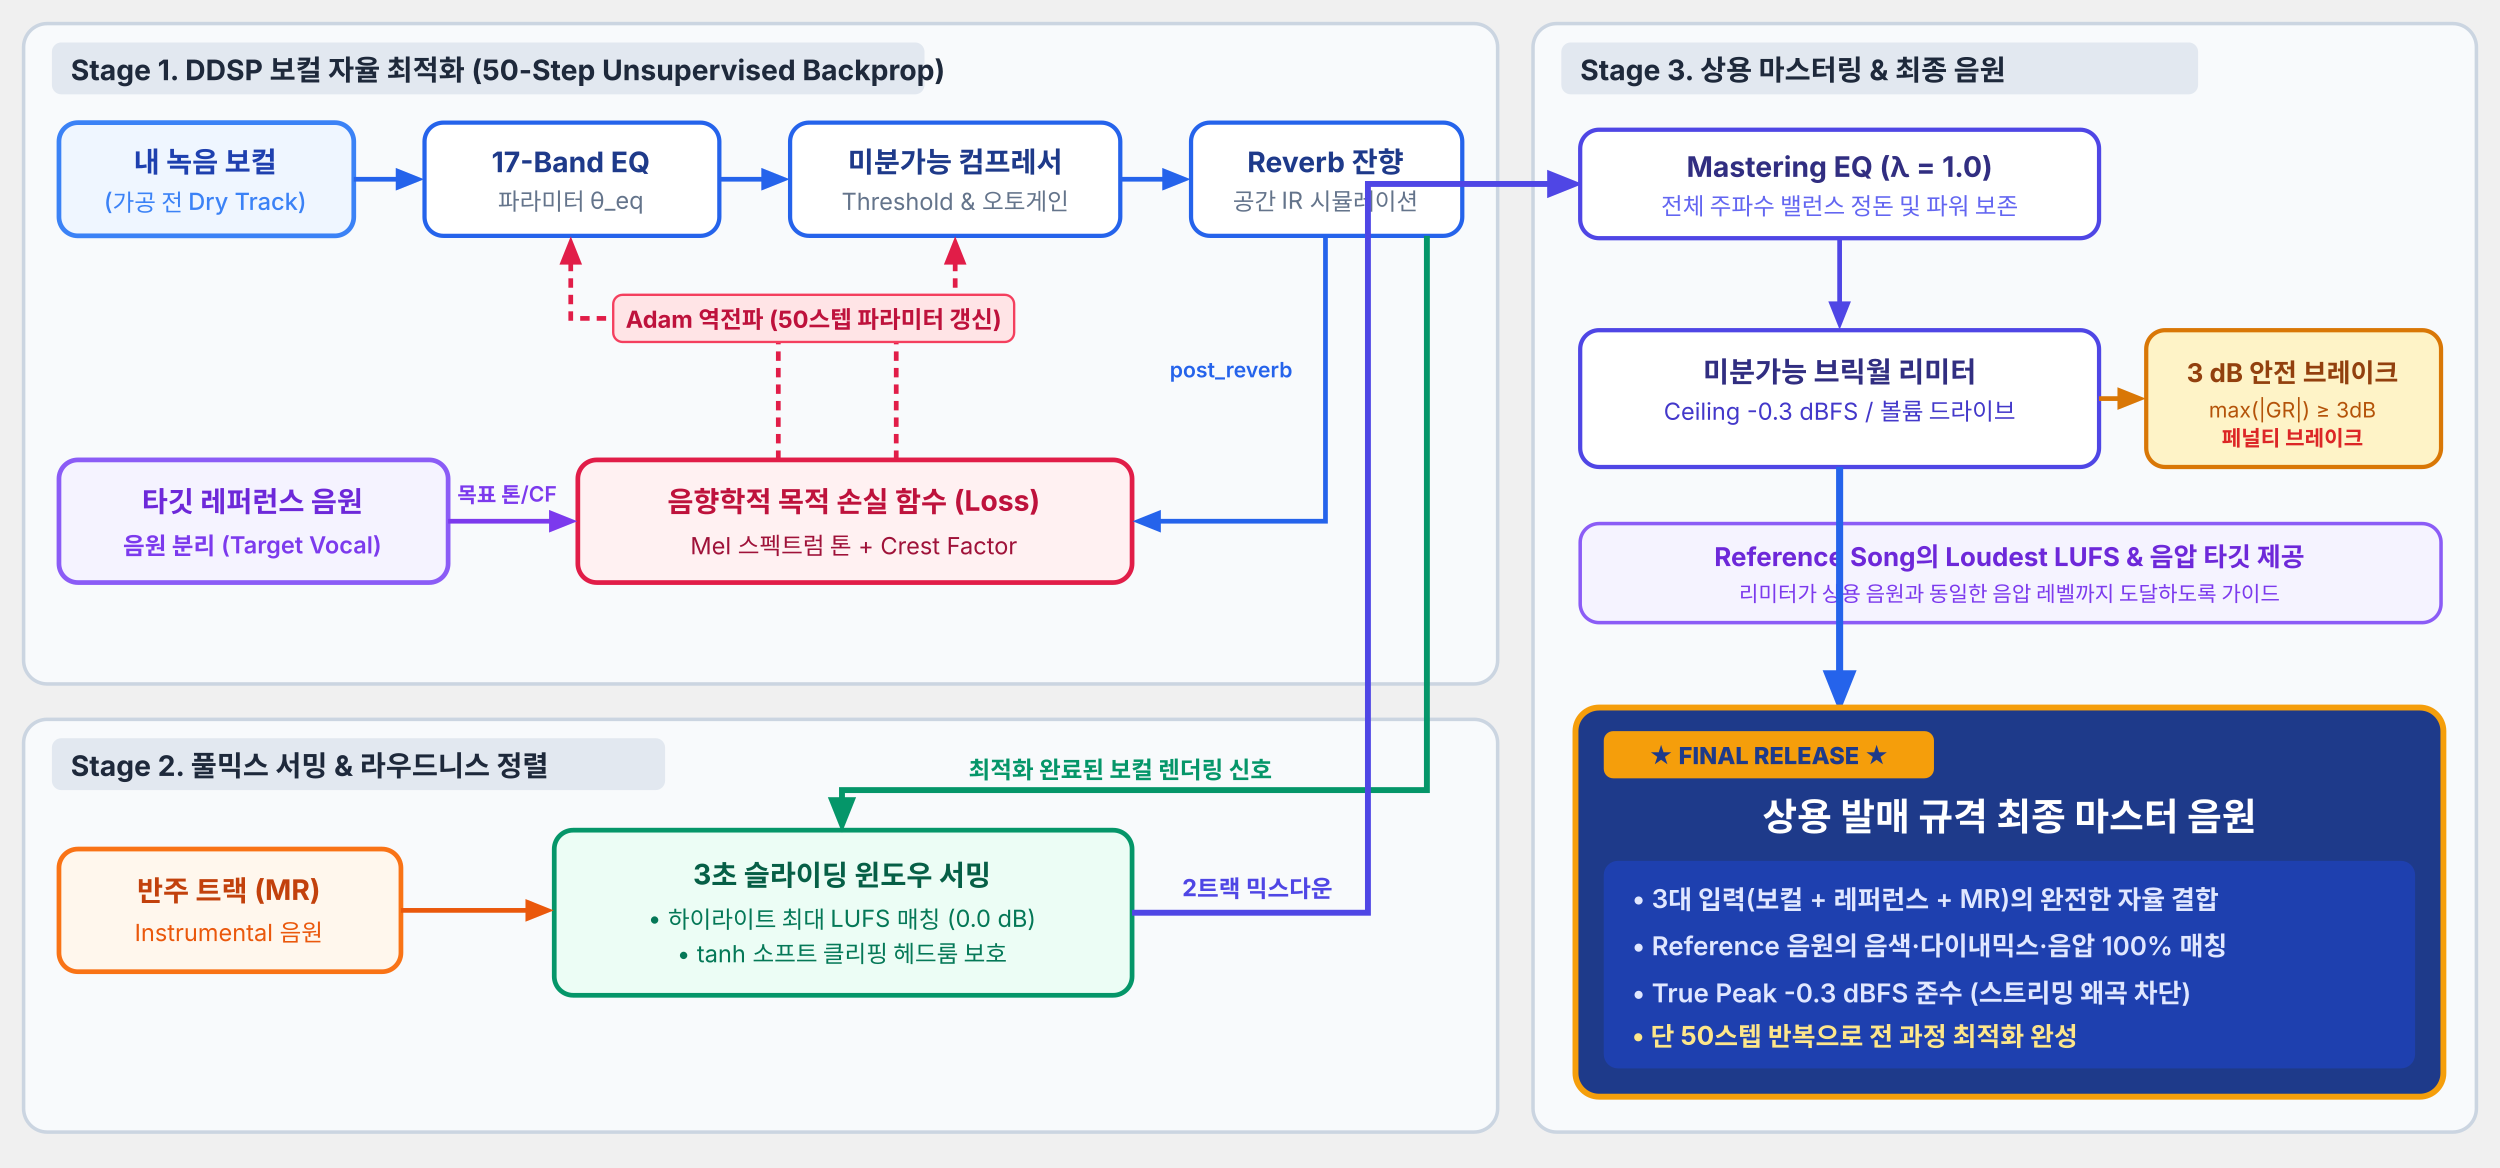
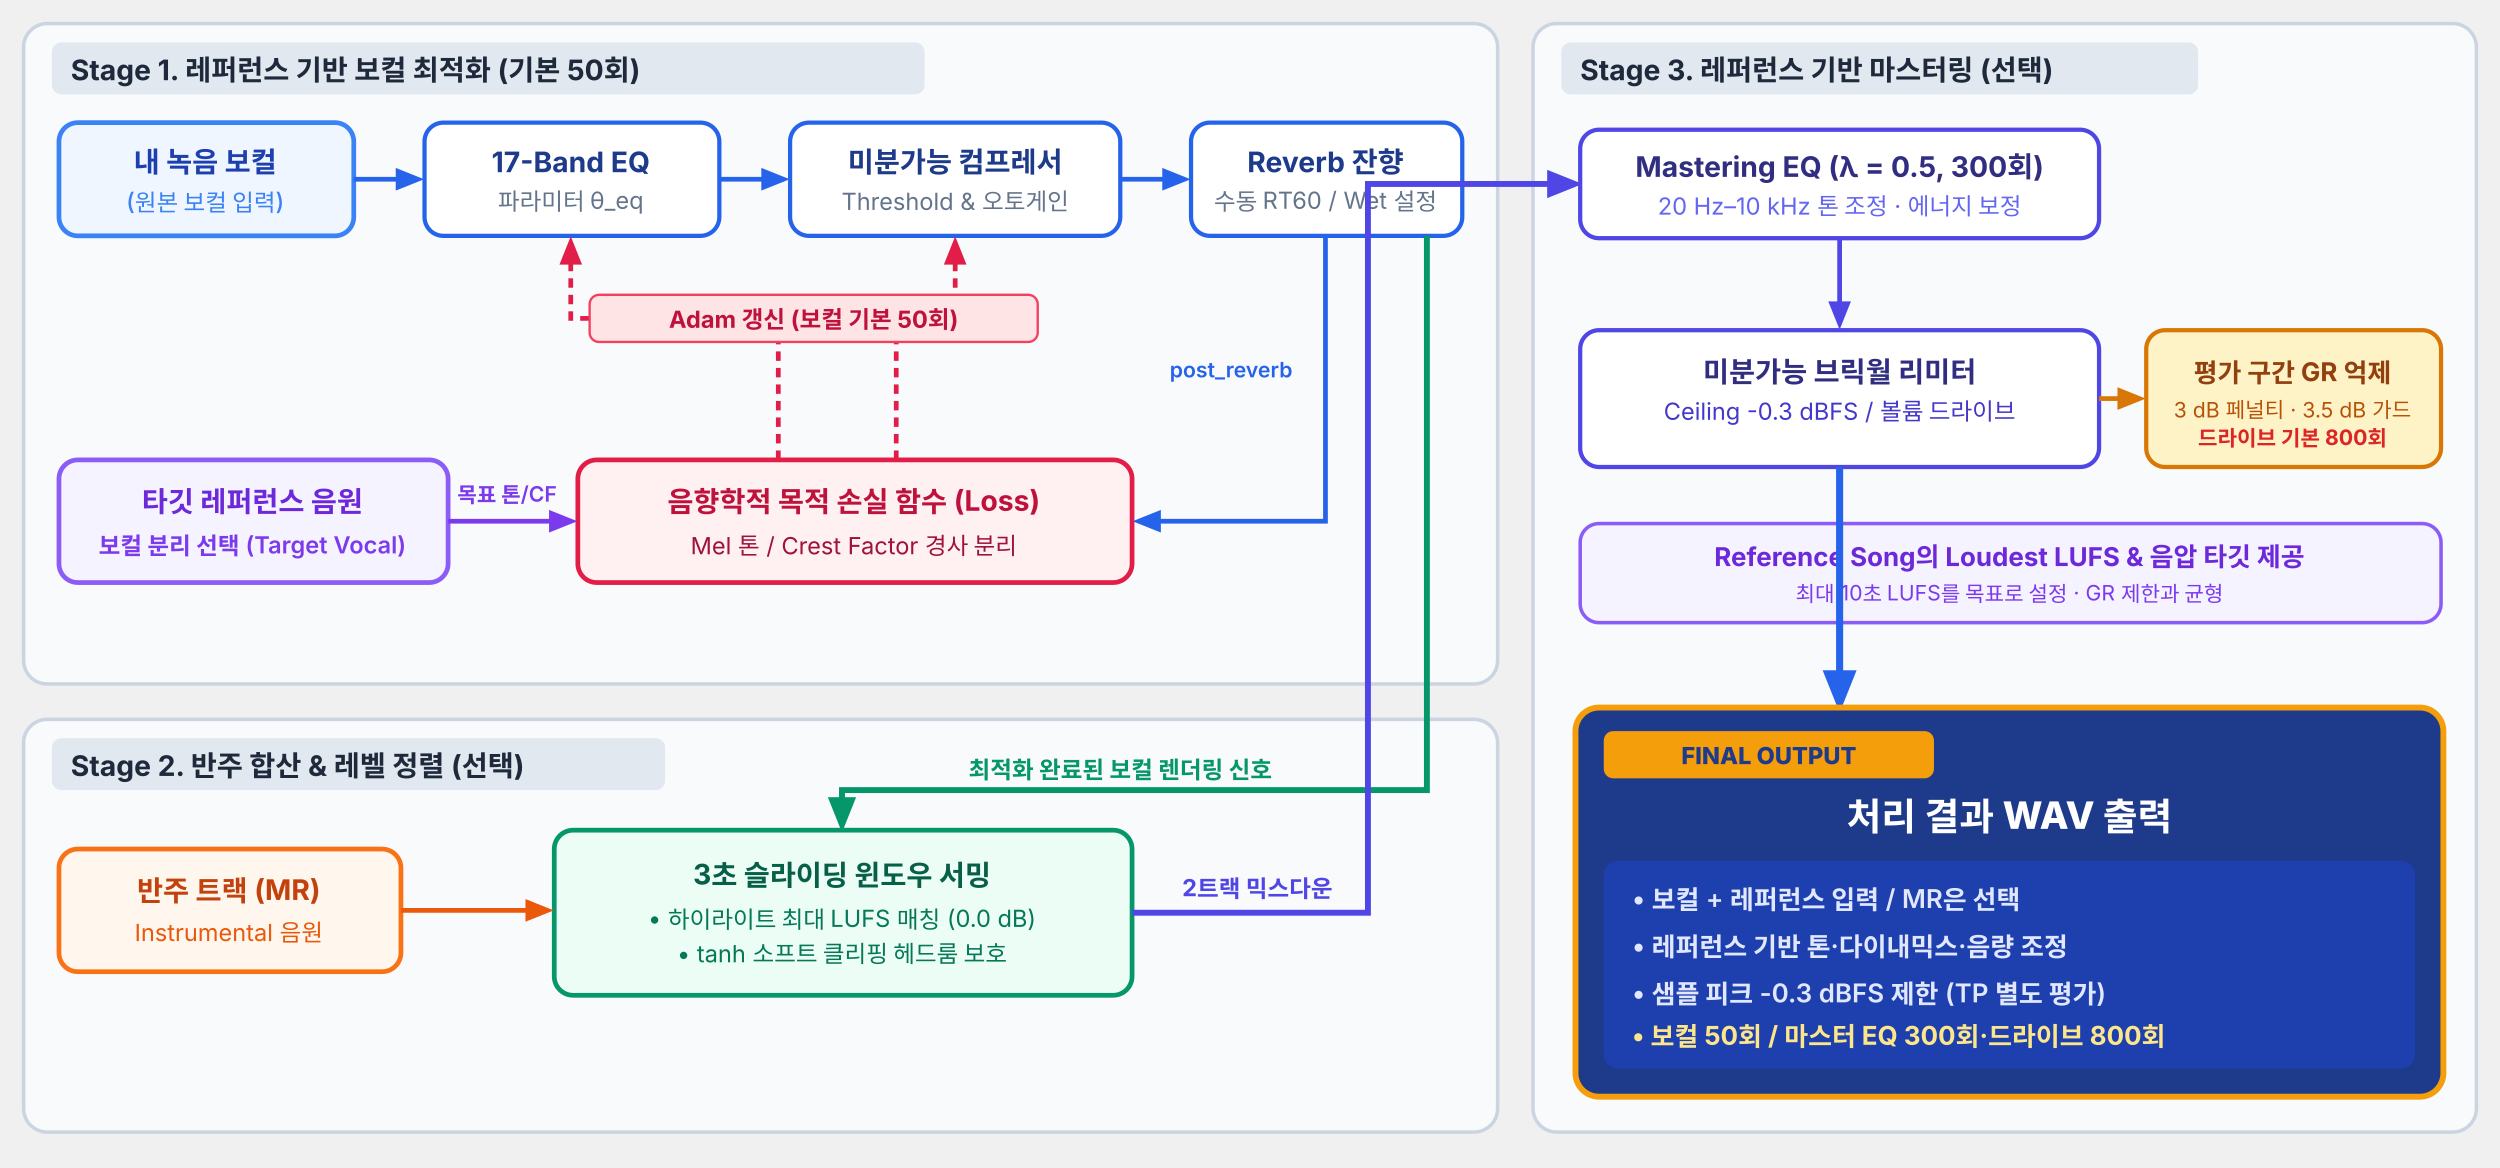
<svg xmlns="http://www.w3.org/2000/svg" viewBox="0 0 1060 495" width="1060" height="495" style="background:#ffffff; font-family: system-ui, -apple-system, 'Inter', 'Noto Sans KR', sans-serif;">
  <defs>
    <marker id="arr-blue" viewBox="0 0 10 10" refX="6" refY="5" markerWidth="6" markerHeight="6" orient="auto-start-reverse">
      <path d="M 0 1 L 10 5 L 0 9 z" fill="#2563eb" />
    </marker>
    <marker id="arr-red" viewBox="0 0 10 10" refX="6" refY="5" markerWidth="6" markerHeight="6" orient="auto-start-reverse">
      <path d="M 0 1 L 10 5 L 0 9 z" fill="#e11d48" />
    </marker>
    <marker id="arr-purple" viewBox="0 0 10 10" refX="6" refY="5" markerWidth="6" markerHeight="6" orient="auto-start-reverse">
      <path d="M 0 1 L 10 5 L 0 9 z" fill="#7c3aed" />
    </marker>
    <marker id="arr-orange" viewBox="0 0 10 10" refX="6" refY="5" markerWidth="6" markerHeight="6" orient="auto-start-reverse">
      <path d="M 0 1 L 10 5 L 0 9 z" fill="#ea580c" />
    </marker>
    <marker id="arr-green" viewBox="0 0 10 10" refX="6" refY="5" markerWidth="6" markerHeight="6" orient="auto-start-reverse">
      <path d="M 0 1 L 10 5 L 0 9 z" fill="#059669" />
    </marker>
    <marker id="arr-indigo" viewBox="0 0 10 10" refX="6" refY="5" markerWidth="6" markerHeight="6" orient="auto-start-reverse">
      <path d="M 0 1 L 10 5 L 0 9 z" fill="#4f46e5" />
    </marker>
    <marker id="arr-amber" viewBox="0 0 10 10" refX="6" refY="5" markerWidth="6" markerHeight="6" orient="auto-start-reverse">
      <path d="M 0 1 L 10 5 L 0 9 z" fill="#d97706" />
    </marker>
  </defs>
  <rect x="10" y="10" width="625" height="280" rx="10" fill="#f8fafc" stroke="#cbd5e1" stroke-width="1.5" />
  <rect x="22" y="18" width="370" height="22" rx="4" fill="#e2e8f0" />
-   <text x="30" y="34" font-size="12" font-weight="700" fill="#1e293b">Stage 1. DDSP 보컬 자율 최적화 (50-Step Unsupervised Backprop)</text>
+   <text x="30" y="34" font-size="12" font-weight="700" fill="#1e293b">Stage 1. 레퍼런스 기반 보컬 최적화 (기본 50회)</text>
  <rect x="25" y="52" width="125" height="48" rx="8" fill="#eff6ff" stroke="#3b82f6" stroke-width="2" />
  <text x="87" y="73" font-size="12" font-weight="700" fill="#1e40af" text-anchor="middle">내 녹음 보컬</text>
-   <text x="87" y="89" font-size="10" font-weight="500" fill="#3b82f6" text-anchor="middle">(가공 전 Dry Track)</text>
+   <text x="87" y="89" font-size="10" font-weight="500" fill="#3b82f6" text-anchor="middle">(원본 보컬 입력)</text>
  <rect x="180" y="52" width="125" height="48" rx="8" fill="#ffffff" stroke="#2563eb" stroke-width="1.8" />
  <text x="242" y="73" font-size="12" font-weight="700" fill="#1e3a8a" text-anchor="middle">17-Band EQ</text>
  <text x="242" y="89" font-size="10" fill="#64748b" text-anchor="middle">파라미터 θ_eq</text>
  <rect x="335" y="52" width="140" height="48" rx="8" fill="#ffffff" stroke="#2563eb" stroke-width="1.8" />
  <text x="405" y="73" font-size="12" font-weight="700" fill="#1e3a8a" text-anchor="middle">미분가능 컴프레서</text>
  <text x="405" y="89" font-size="10" fill="#64748b" text-anchor="middle">Threshold &amp; 오토게인</text>
  <rect x="505" y="52" width="115" height="48" rx="8" fill="#ffffff" stroke="#2563eb" stroke-width="1.8" />
  <text x="562" y="73" font-size="12" font-weight="700" fill="#1e3a8a" text-anchor="middle">Reverb 잔향</text>
-   <text x="562" y="89" font-size="10" fill="#64748b" text-anchor="middle">공간 IR 시뮬레이션</text>
+   <text x="562" y="89" font-size="10" fill="#64748b" text-anchor="middle">수동 RT60 / Wet 설정</text>
  <line x1="150" y1="76" x2="175" y2="76" stroke="#2563eb" stroke-width="2" marker-end="url(#arr-blue)" />
  <line x1="305" y1="76" x2="330" y2="76" stroke="#2563eb" stroke-width="2" marker-end="url(#arr-blue)" />
  <line x1="475" y1="76" x2="500" y2="76" stroke="#2563eb" stroke-width="2" marker-end="url(#arr-blue)" />
  <rect x="25" y="195" width="165" height="52" rx="8" fill="#f5f3ff" stroke="#8b5cf6" stroke-width="2" />
  <text x="107" y="217" font-size="12" font-weight="700" fill="#6d28d9" text-anchor="middle">타깃 레퍼런스 음원</text>
-   <text x="107" y="235" font-size="10" font-weight="600" fill="#7c3aed" text-anchor="middle">음원 분리 (Target Vocal)</text>
+   <text x="107" y="235" font-size="10" font-weight="600" fill="#7c3aed" text-anchor="middle">보컬 분리 선택 (Target Vocal)</text>
  <rect x="245" y="195" width="235" height="52" rx="8" fill="#fff1f2" stroke="#e11d48" stroke-width="2" />
  <text x="362" y="217" font-size="12" font-weight="700" fill="#be123c" text-anchor="middle">음향학적 목적 손실 함수 (Loss)</text>
-   <text x="362" y="235" font-size="10" fill="#9f1239" text-anchor="middle">Mel 스펙트럼 톤 + Crest Factor</text>
+   <text x="362" y="235" font-size="10" fill="#9f1239" text-anchor="middle">Mel 톤 / Crest Factor 경사 분리</text>
  <line x1="190" y1="221" x2="240" y2="221" stroke="#7c3aed" stroke-width="2" marker-end="url(#arr-purple)" />
  <text x="215" y="213" font-size="9" font-weight="600" fill="#7c3aed" text-anchor="middle">목표 톤/CF</text>
  <path d="M 562 100 V 221 H 485" fill="none" stroke="#2563eb" stroke-width="2" marker-end="url(#arr-blue)" />
  <text x="548" y="160" font-size="9" font-weight="600" fill="#2563eb" text-anchor="end">post_reverb</text>
  <path d="M 330 195 V 135 H 242 V 105" fill="none" stroke="#e11d48" stroke-width="2" stroke-dasharray="4,3" marker-end="url(#arr-red)" />
  <path d="M 380 195 V 135 H 405 V 105" fill="none" stroke="#e11d48" stroke-width="2" stroke-dasharray="4,3" marker-end="url(#arr-red)" />
-   <rect x="260" y="125" width="170" height="20" rx="4" fill="#ffe4e6" stroke="#f43f5e" stroke-width="1" />
-   <text x="345" y="139" font-size="10" font-weight="700" fill="#be123c" text-anchor="middle">Adam 역전파 (50스텝 파라미터 갱신)</text>
+   <rect x="250" y="125" width="190" height="20" rx="4" fill="#ffe4e6" stroke="#f43f5e" stroke-width="1" />
+   <text x="345" y="139" font-size="10" font-weight="700" fill="#be123c" text-anchor="middle">Adam 갱신 (보컬 기본 50회)</text>
  <rect x="10" y="305" width="625" height="175" rx="10" fill="#f8fafc" stroke="#cbd5e1" stroke-width="1.5" />
  <rect x="22" y="313" width="260" height="22" rx="4" fill="#e2e8f0" />
-   <text x="30" y="329" font-size="12" font-weight="700" fill="#1e293b">Stage 2. 풀믹스 서밍 &amp; 라우드니스 정렬</text>
+   <text x="30" y="329" font-size="12" font-weight="700" fill="#1e293b">Stage 2. 반주 합산 &amp; 레벨 정렬 (선택)</text>
  <rect x="25" y="360" width="145" height="52" rx="8" fill="#fff7ed" stroke="#f97316" stroke-width="2" />
  <text x="97" y="382" font-size="12" font-weight="700" fill="#c2410c" text-anchor="middle">반주 트랙 (MR)</text>
  <text x="97" y="399" font-size="10" fill="#ea580c" text-anchor="middle">Instrumental 음원</text>
  <rect x="235" y="352" width="245" height="70" rx="8" fill="#ecfdf5" stroke="#059669" stroke-width="2" />
  <text x="357" y="375" font-size="12" font-weight="700" fill="#065f46" text-anchor="middle">3초 슬라이딩 윈도우 서밍</text>
  <text x="357" y="393" font-size="10" fill="#047857" text-anchor="middle">• 하이라이트 최대 LUFS 매칭 (0.0 dB)</text>
  <text x="357" y="408" font-size="10" fill="#047857" text-anchor="middle">• tanh 소프트 클리핑 헤드룸 보호</text>
  <line x1="170" y1="386" x2="230" y2="386" stroke="#ea580c" stroke-width="2" marker-end="url(#arr-orange)" />
  <path d="M 605 100 V 335 H 357 V 347" fill="none" stroke="#059669" stroke-width="2.5" marker-end="url(#arr-green)" />
  <text x="475" y="330" font-size="10" font-weight="700" fill="#059669" text-anchor="middle">최적화 완료된 보컬 렌더링 신호</text>
  <rect x="650" y="10" width="400" height="470" rx="10" fill="#f8fafc" stroke="#cbd5e1" stroke-width="1.5" />
  <rect x="662" y="18" width="270" height="22" rx="4" fill="#e2e8f0" />
-   <text x="670" y="34" font-size="12" font-weight="700" fill="#1e293b">Stage 3. 상용 마스터링 &amp; 최종 음원</text>
+   <text x="670" y="34" font-size="12" font-weight="700" fill="#1e293b">Stage 3. 레퍼런스 기반 마스터링 (선택)</text>
  <path d="M 480 387 H 580 V 78 H 665" fill="none" stroke="#4f46e5" stroke-width="2.5" marker-end="url(#arr-indigo)" />
  <text x="565" y="380" font-size="10" font-weight="700" fill="#4f46e5" text-anchor="end">2트랙 믹스다운</text>
  <rect x="670" y="55" width="220" height="46" rx="8" fill="#ffffff" stroke="#4f46e5" stroke-width="1.8" />
-   <text x="780" y="75" font-size="12" font-weight="700" fill="#312e81" text-anchor="middle">Mastering EQ (λ = 1.0)</text>
-   <text x="780" y="91" font-size="10" fill="#6366f1" text-anchor="middle">전체 주파수 밸런스 정돈 및 파워 보존</text>
+   <text x="780" y="75" font-size="12" font-weight="700" fill="#312e81" text-anchor="middle">Mastering EQ (λ = 0.5, 300회)</text>
+   <text x="780" y="91" font-size="10" fill="#6366f1" text-anchor="middle">20 Hz–10 kHz 톤 조정 · 에너지 보정</text>
  <rect x="670" y="140" width="220" height="58" rx="8" fill="#ffffff" stroke="#4f46e5" stroke-width="1.8" />
  <text x="780" y="162" font-size="12" font-weight="700" fill="#312e81" text-anchor="middle">미분가능 브릭월 리미터</text>
  <text x="780" y="178" font-size="10" fill="#4338ca" text-anchor="middle">Ceiling -0.3 dBFS / 볼륨 드라이브</text>
  <rect x="910" y="140" width="125" height="58" rx="8" fill="#fef3c7" stroke="#d97706" stroke-width="1.8" />
-   <text x="972" y="162" font-size="11" font-weight="700" fill="#92400e" text-anchor="middle">3 dB 안전 브레이크</text>
-   <text x="972" y="177" font-size="9" fill="#b45309" text-anchor="middle">max(|GR|) ≥ 3dB</text>
-   <text x="972" y="189" font-size="9" font-weight="700" fill="#dc2626" text-anchor="middle">페널티 브레이크</text>
+   <text x="972" y="162" font-size="11" font-weight="700" fill="#92400e" text-anchor="middle">평가 구간 GR 억제</text>
+   <text x="972" y="177" font-size="9" fill="#b45309" text-anchor="middle">3 dB 페널티 · 3.5 dB 가드</text>
+   <text x="972" y="189" font-size="9" font-weight="700" fill="#dc2626" text-anchor="middle">드라이브 기본 800회</text>
  <line x1="780" y1="101" x2="780" y2="135" stroke="#4f46e5" stroke-width="2" marker-end="url(#arr-indigo)" />
  <line x1="890" y1="169" x2="905" y2="169" stroke="#d97706" stroke-width="2" marker-end="url(#arr-amber)" />
  <rect x="670" y="222" width="365" height="42" rx="8" fill="#f5f3ff" stroke="#8b5cf6" stroke-width="1.5" />
  <text x="852" y="240" font-size="11" font-weight="700" fill="#6d28d9" text-anchor="middle">Reference Song의 Loudest LUFS &amp; 음압 타깃 제공</text>
-   <text x="852" y="255" font-size="9" fill="#7c3aed" text-anchor="middle">리미터가 상용 음원과 동일한 음압 레벨까지 도달하도록 가이드</text>
+   <text x="852" y="255" font-size="9" fill="#7c3aed" text-anchor="middle">최대 10초 LUFS를 목표로 설정 · GR 제한과 균형</text>
  <line x1="780" y1="198" x2="780" y2="295" stroke="#2563eb" stroke-width="3" marker-end="url(#arr-blue)" />
  <rect x="668" y="300" width="368" height="165" rx="10" fill="#1e3a8a" stroke="#f59e0b" stroke-width="2.5" />
  <rect x="680" y="310" width="140" height="20" rx="4" fill="#f59e0b" />
-   <text x="750" y="324" font-size="10" font-weight="800" fill="#1e3a8a" text-anchor="middle">★ FINAL RELEASE ★</text>
-   <text x="852" y="352" font-size="16" font-weight="800" fill="#ffffff" text-anchor="middle">상용 발매 규격 최종 마스터 음원</text>
+   <text x="750" y="324" font-size="10" font-weight="800" fill="#1e3a8a" text-anchor="middle">FINAL OUTPUT</text>
+   <text x="852" y="352" font-size="16" font-weight="800" fill="#ffffff" text-anchor="middle">처리 결과 WAV 출력</text>
  <rect x="680" y="365" width="344" height="88" rx="6" fill="#1e40af" />
-   <text x="692" y="385" font-size="11" font-weight="600" fill="#e0e7ff">• 3대 입력(보컬 + 레퍼런스 + MR)의 완전한 자율 결합</text>
-   <text x="692" y="405" font-size="11" font-weight="600" fill="#e0e7ff">• Reference 음원의 음색·다이내믹스·음압 100% 매칭</text>
-   <text x="692" y="425" font-size="11" font-weight="600" fill="#e0e7ff">• True Peak -0.3 dBFS 준수 (스트리밍 왜곡 차단)</text>
-   <text x="692" y="443" font-size="11" font-weight="700" fill="#fde68a">• 단 50스텝 반복으로 전 과정 최적화 완성</text>
+   <text x="692" y="385" font-size="11" font-weight="600" fill="#e0e7ff">• 보컬 + 레퍼런스 입력 / MR은 선택</text>
+   <text x="692" y="405" font-size="11" font-weight="600" fill="#e0e7ff">• 레퍼런스 기반 톤·다이내믹스·음량 조정</text>
+   <text x="692" y="425" font-size="11" font-weight="600" fill="#e0e7ff">• 샘플 피크 -0.3 dBFS 제한 (TP 별도 평가)</text>
+   <text x="692" y="443" font-size="11" font-weight="700" fill="#fde68a">• 보컬 50회 / 마스터 EQ 300회·드라이브 800회</text>
</svg>
